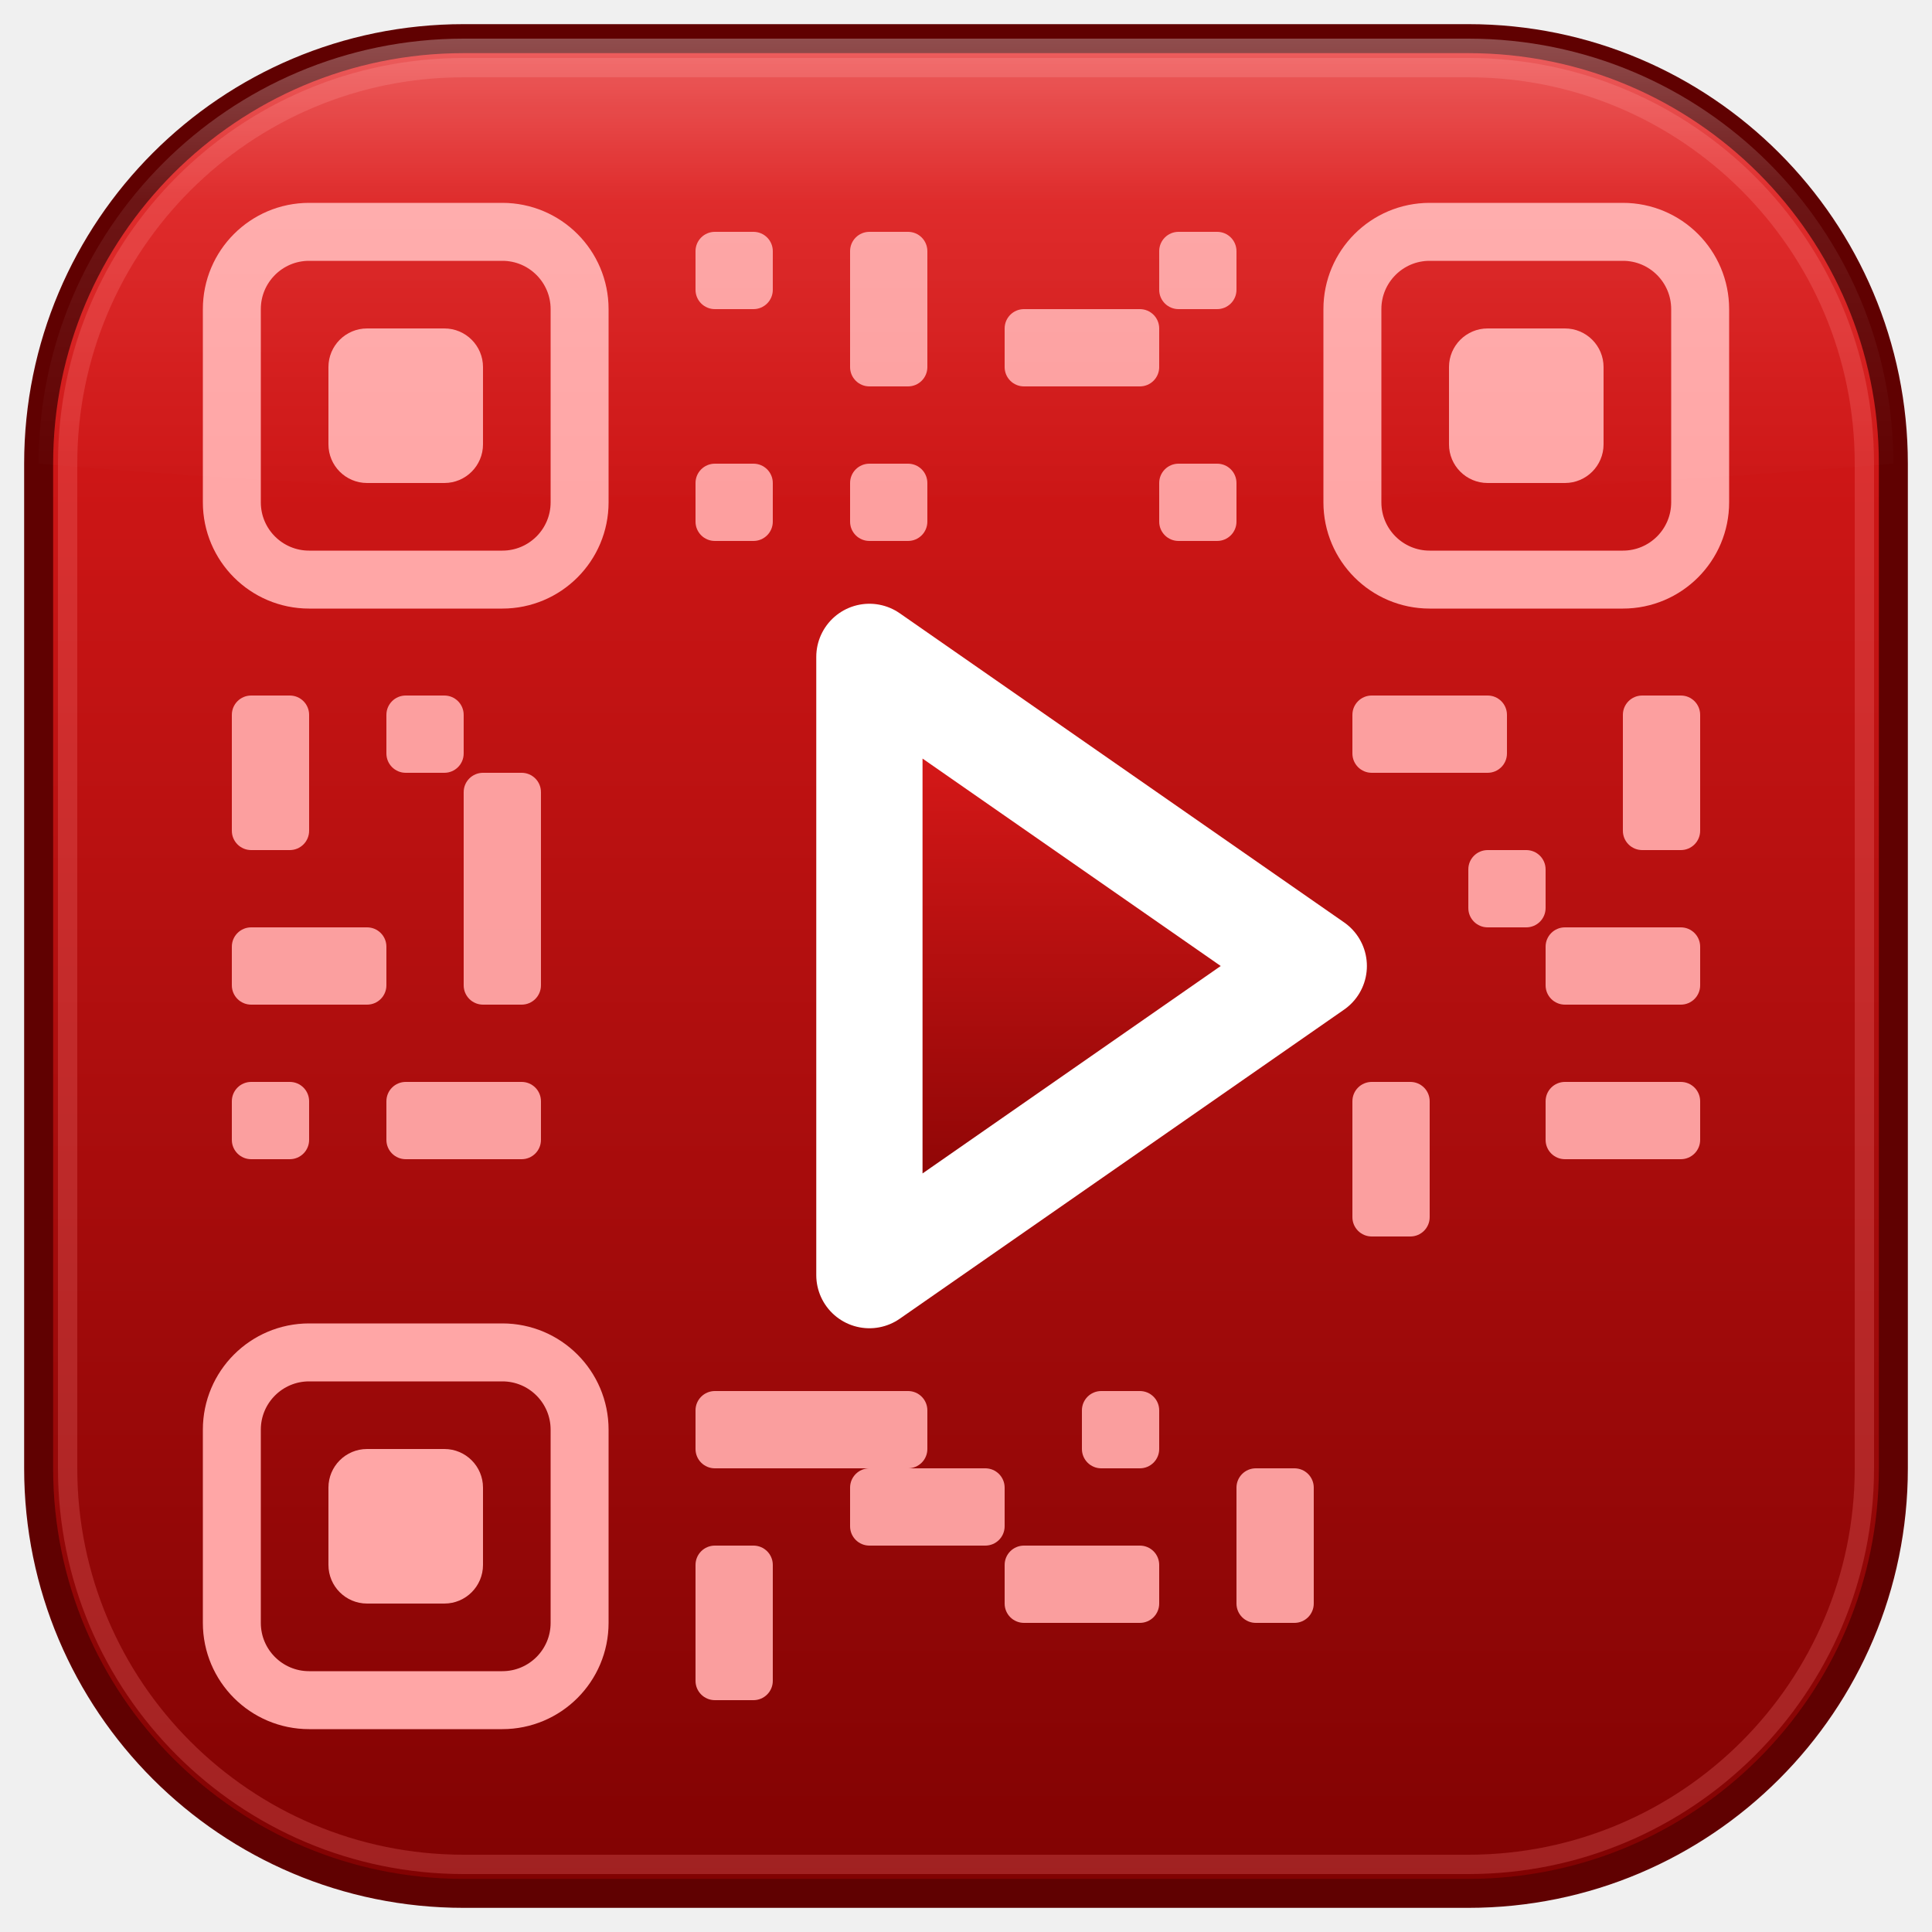
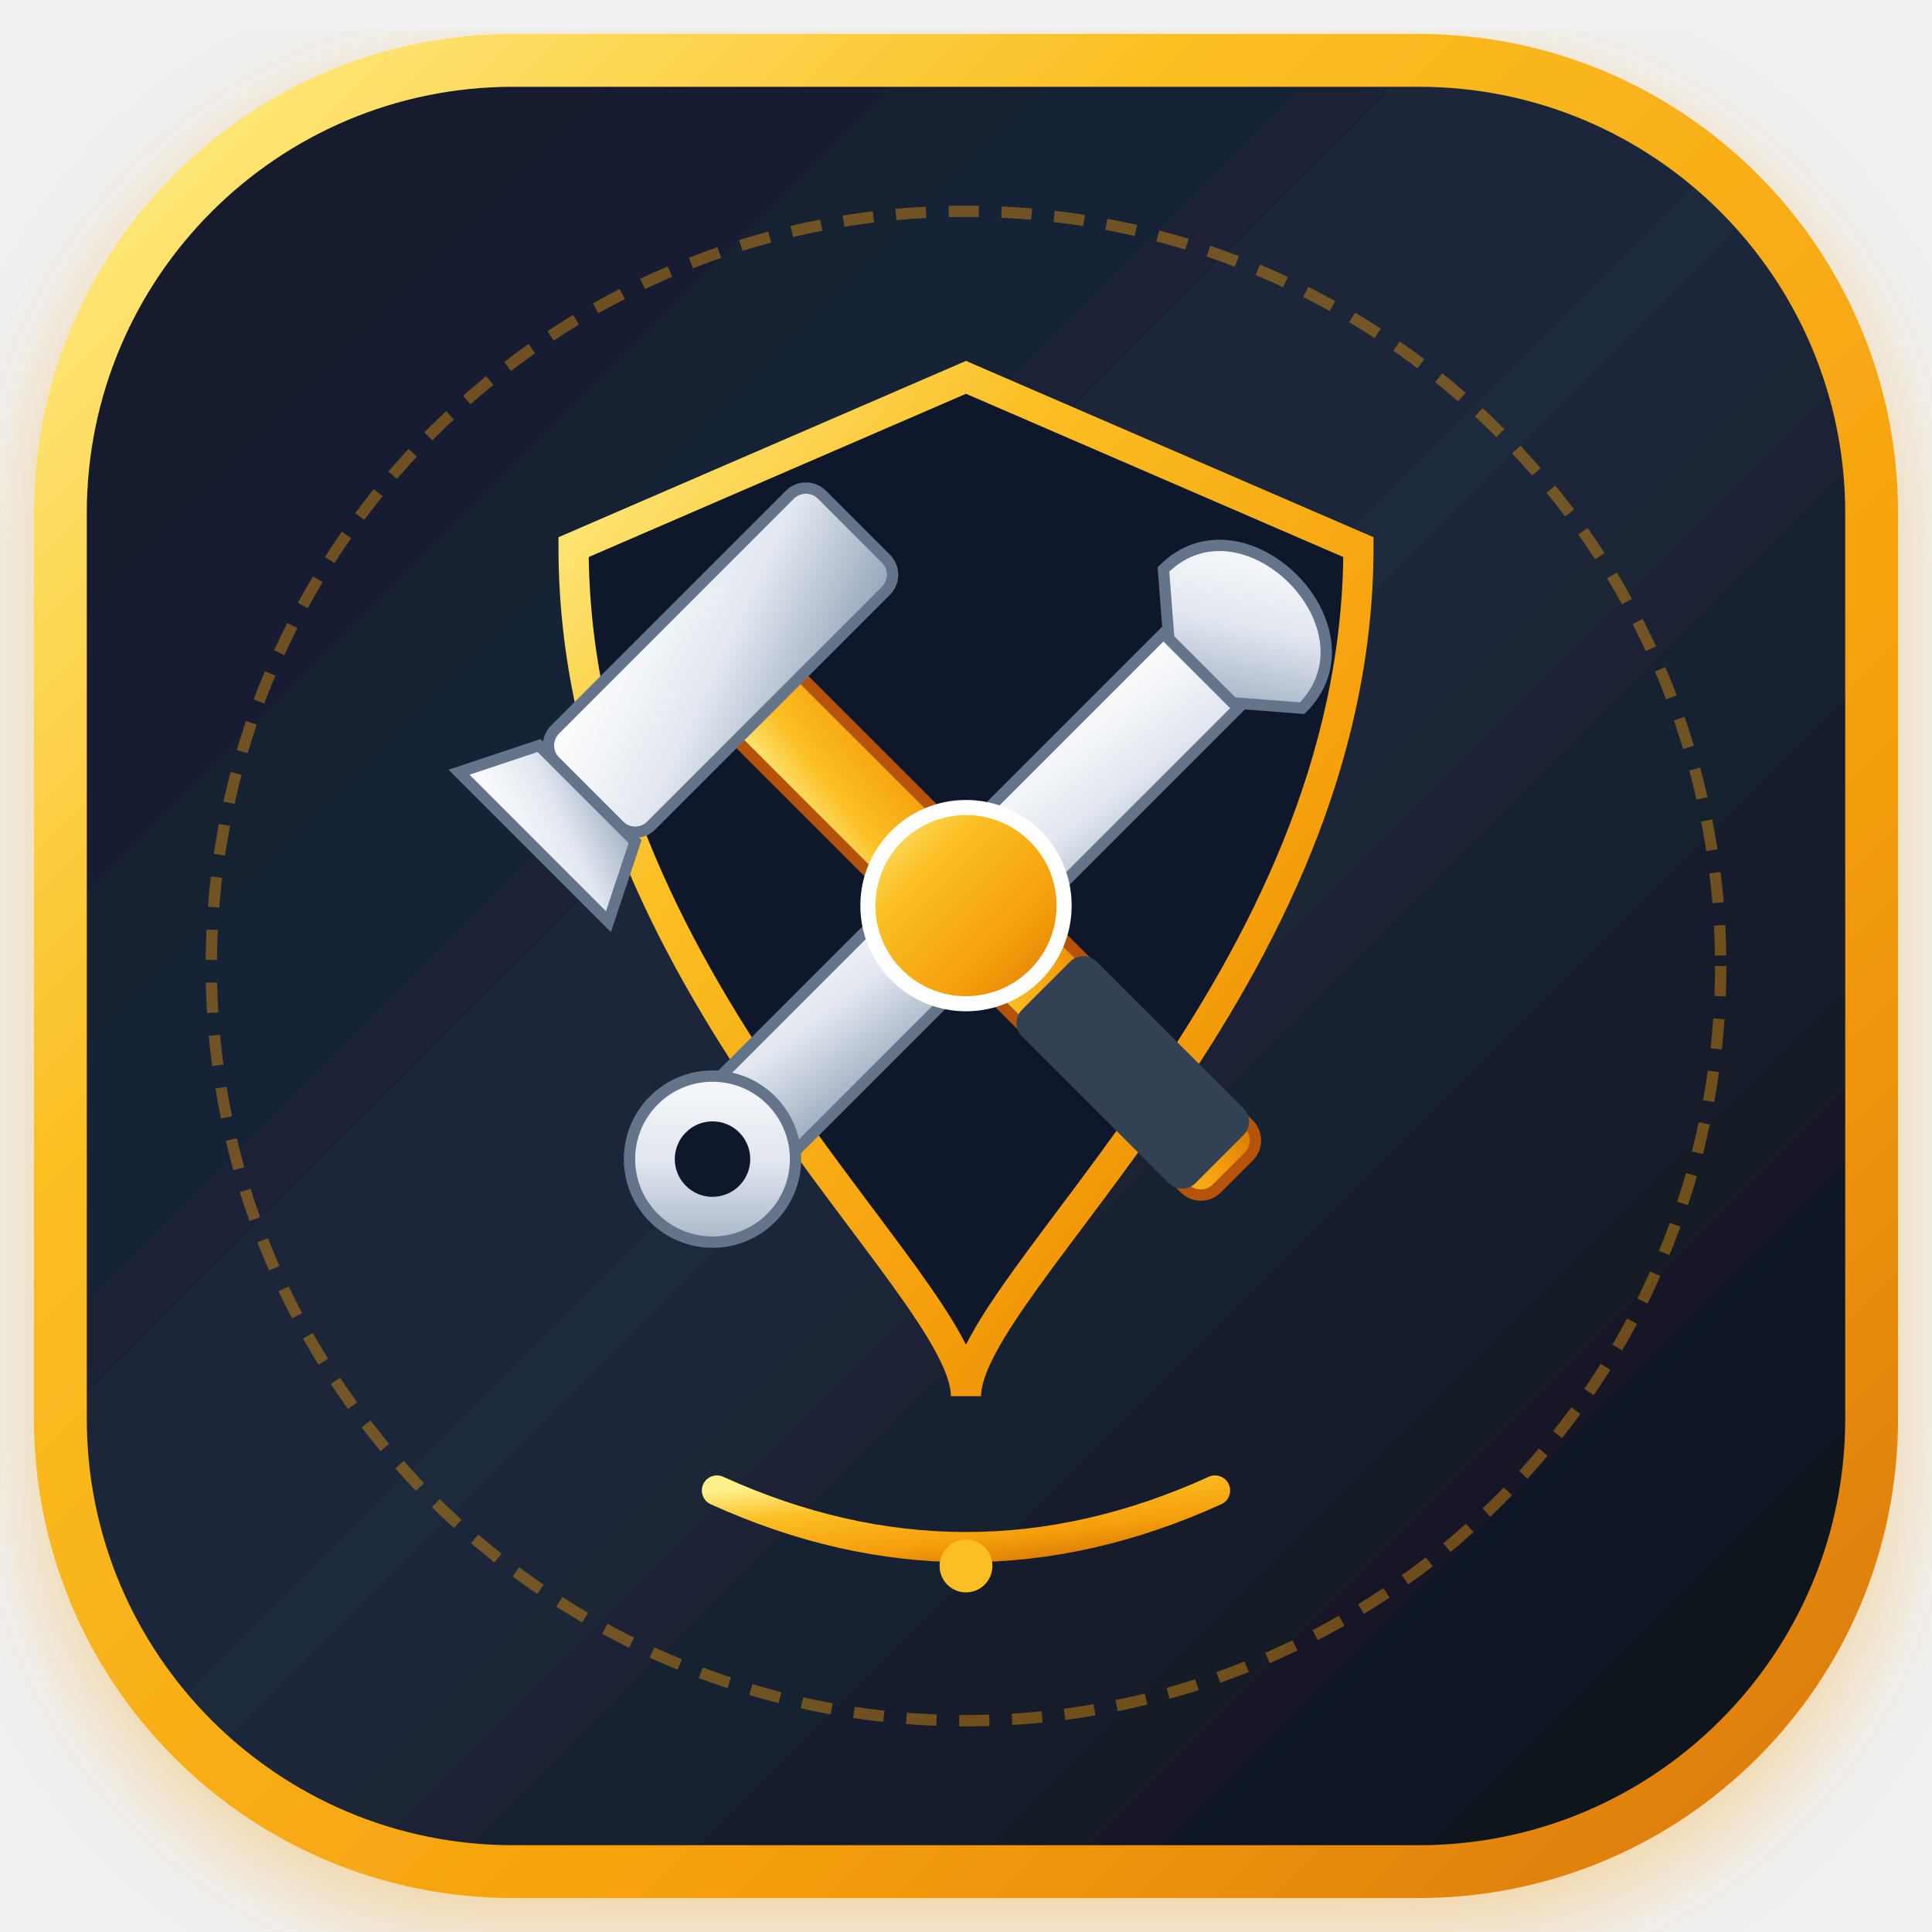
- <svg xmlns="http://www.w3.org/2000/svg" viewBox="0 0 100 100" width="100" height="100">
+ <svg xmlns="http://www.w3.org/2000/svg" viewBox="0 0 512 512" width="512" height="512">
  <defs>
-     <linearGradient id="glossyRedFav" x1="0%" y1="0%" x2="0%" y2="100%">
-       <stop offset="0%" stop-color="#E51C1C" />
-       <stop offset="100%" stop-color="#800202" />
+     <linearGradient id="bgGrad" x1="0%" y1="0%" x2="100%" y2="100%">
+       <stop offset="0%" stop-color="#0f172a" />
+       <stop offset="50%" stop-color="#1e293b" />
+       <stop offset="100%" stop-color="#090d16" />
    </linearGradient>
-     <linearGradient id="shineGradFav" x1="0%" y1="0%" x2="0%" y2="100%">
-       <stop offset="0%" stop-color="#FFFFFF" stop-opacity="0.3" />
-       <stop offset="35%" stop-color="#FFFFFF" stop-opacity="0.08" />
-       <stop offset="100%" stop-color="#FFFFFF" stop-opacity="0" />
+     <linearGradient id="goldGrad" x1="0%" y1="0%" x2="100%" y2="100%">
+       <stop offset="0%" stop-color="#fef08a" />
+       <stop offset="30%" stop-color="#fbbf24" />
+       <stop offset="70%" stop-color="#f59e0b" />
+       <stop offset="100%" stop-color="#d97706" />
    </linearGradient>
-     <g id="f_p_fav">
-       <rect x="0" y="0" width="18" height="18" rx="4" fill="none" stroke="#FFA6A6" stroke-width="3" />
-       <rect x="5" y="5" width="8" height="8" rx="2" fill="#FFA6A6" />
-     </g>
+     <linearGradient id="silverGrad" x1="0%" y1="0%" x2="100%" y2="100%">
+       <stop offset="0%" stop-color="#ffffff" />
+       <stop offset="50%" stop-color="#e2e8f0" />
+       <stop offset="100%" stop-color="#94a3b8" />
+     </linearGradient>
+     <filter id="glow" x="-20%" y="-20%" width="140%" height="140%">
+       <feDropShadow dx="0" dy="8" stdDeviation="12" flood-color="#f59e0b" flood-opacity="0.35" />
+     </filter>
  </defs>
-   <rect x="2" y="2" width="96" height="96" rx="22" fill="url(#glossyRedFav)" stroke="#600101" stroke-width="1.5" />
-   <rect x="3.5" y="3.5" width="93" height="93" rx="20.5" fill="none" stroke="#FF7E7E" stroke-width="1" opacity="0.25" />
-   <use href="#f_p_fav" x="12" y="12" />
-   <use href="#f_p_fav" x="70" y="12" />
-   <use href="#f_p_fav" x="12" y="70" />
-   <g fill="#FFA6A6" opacity="0.95">
-     <rect x="36" y="12" width="4" height="4" rx="1" />
-     <rect x="44" y="12" width="4" height="8" rx="1" />
-     <rect x="60" y="12" width="4" height="4" rx="1" />
-     <rect x="52" y="16" width="8" height="4" rx="1" />
-     <rect x="36" y="24" width="4" height="4" rx="1" />
-     <rect x="60" y="24" width="4" height="4" rx="1" />
-     <rect x="44" y="24" width="4" height="4" rx="1" />
-     <rect x="12" y="36" width="4" height="8" rx="1" />
-     <rect x="20" y="36" width="4" height="4" rx="1" />
-     <rect x="24" y="40" width="4" height="12" rx="1" />
-     <rect x="12" y="48" width="8" height="4" rx="1" />
-     <rect x="12" y="56" width="4" height="4" rx="1" />
-     <rect x="20" y="56" width="8" height="4" rx="1" />
-     <rect x="70" y="36" width="8" height="4" rx="1" />
-     <rect x="84" y="36" width="4" height="8" rx="1" />
-     <rect x="76" y="44" width="4" height="4" rx="1" />
-     <rect x="80" y="48" width="8" height="4" rx="1" />
-     <rect x="70" y="56" width="4" height="8" rx="1" />
-     <rect x="80" y="56" width="8" height="4" rx="1" />
-     <rect x="36" y="72" width="12" height="4" rx="1" />
-     <rect x="36" y="80" width="4" height="8" rx="1" />
-     <rect x="44" y="76" width="8" height="4" rx="1" />
-     <rect x="56" y="72" width="4" height="4" rx="1" />
-     <rect x="52" y="80" width="8" height="4" rx="1" />
-     <rect x="64" y="76" width="4" height="8" rx="1" />
+   <rect x="16" y="16" width="480" height="480" rx="120" fill="url(#bgGrad)" stroke="url(#goldGrad)" stroke-width="14" filter="url(#glow)" />
+   <circle cx="256" cy="256" r="200" fill="none" stroke="#f59e0b" stroke-width="3" stroke-dasharray="8 6" opacity="0.4" />
+   <path d="M 256 100 L 360 145 C 360 260 256 340 256 370 C 256 340 152 260 152 145 Z" fill="#0f172a" stroke="url(#goldGrad)" stroke-width="8" />
+   <g transform="rotate(45 256 240)">
+     <rect x="242" y="140" width="28" height="200" rx="8" fill="url(#silverGrad)" stroke="#64748b" stroke-width="3" />
+     <path d="M 230 140 C 230 110 282 110 282 140 L 268 152 L 244 152 Z" fill="url(#silverGrad)" stroke="#64748b" stroke-width="3" />
+     <circle cx="256" cy="335" r="22" fill="url(#silverGrad)" stroke="#64748b" stroke-width="3" />
+     <circle cx="256" cy="335" r="10" fill="#0f172a" />
  </g>
-   <path d="M 45,34 L 45,66 L 68,50 Z" fill="url(#glossyRedFav)" stroke="#FFFFFF" stroke-width="5.5" stroke-linejoin="round" stroke-linecap="round" />
-   <path d="M 2,24 A 22,22 0 0,1 24,2 L 76,2 A 22,22 0 0,1 98,24 Q 50,28 2,24 Z" fill="url(#shineGradFav)" />
+   <g transform="rotate(-45 256 240)">
+     <rect x="244" y="150" width="24" height="190" rx="6" fill="url(#goldGrad)" stroke="#b45309" stroke-width="3" />
+     <rect x="242" y="270" width="28" height="65" rx="5" fill="#334155" />
+     <rect x="206" y="130" width="100" height="36" rx="6" fill="url(#silverGrad)" stroke="#64748b" stroke-width="3" />
+     <path d="M 206 130 L 186 120 L 186 176 L 206 166 Z" fill="url(#silverGrad)" stroke="#64748b" stroke-width="3" />
+   </g>
+   <circle cx="256" cy="240" r="26" fill="url(#goldGrad)" stroke="#ffffff" stroke-width="4" />
+   <path d="M 190 395 Q 256 425 322 395" fill="none" stroke="url(#goldGrad)" stroke-width="8" stroke-linecap="round" />
+   <circle cx="256" cy="415" r="7" fill="#fbbf24" />
</svg>
